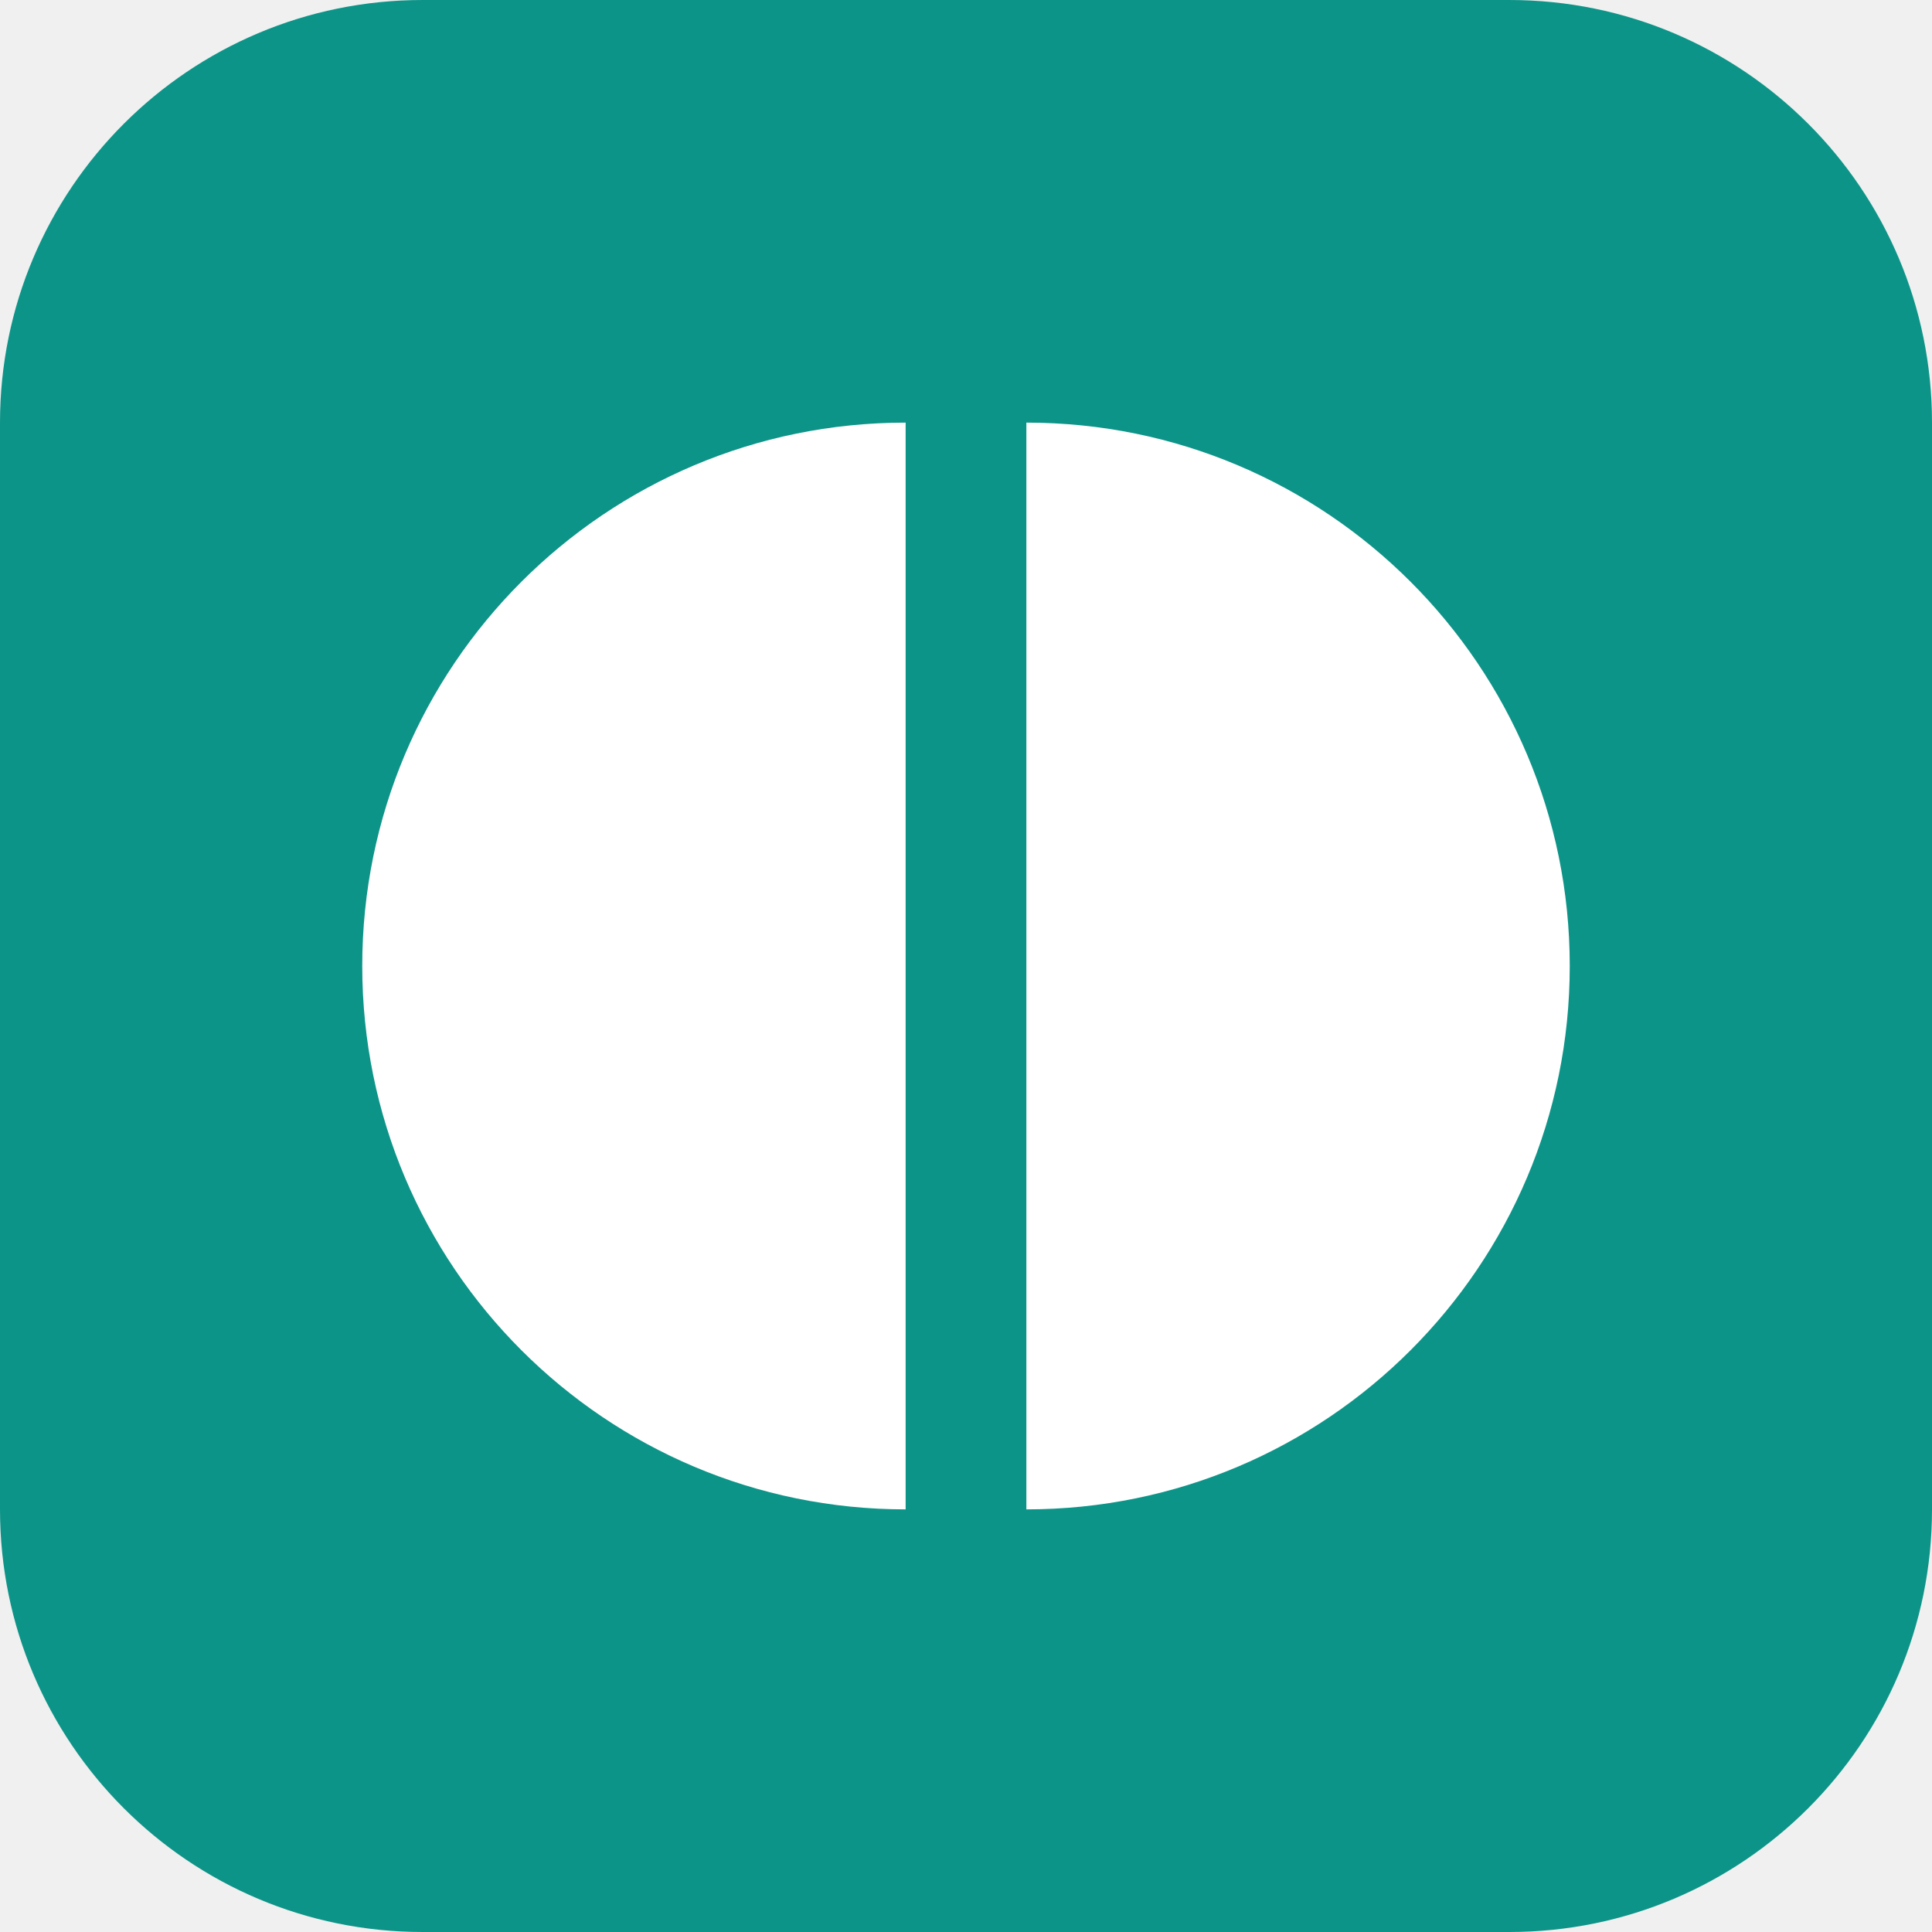
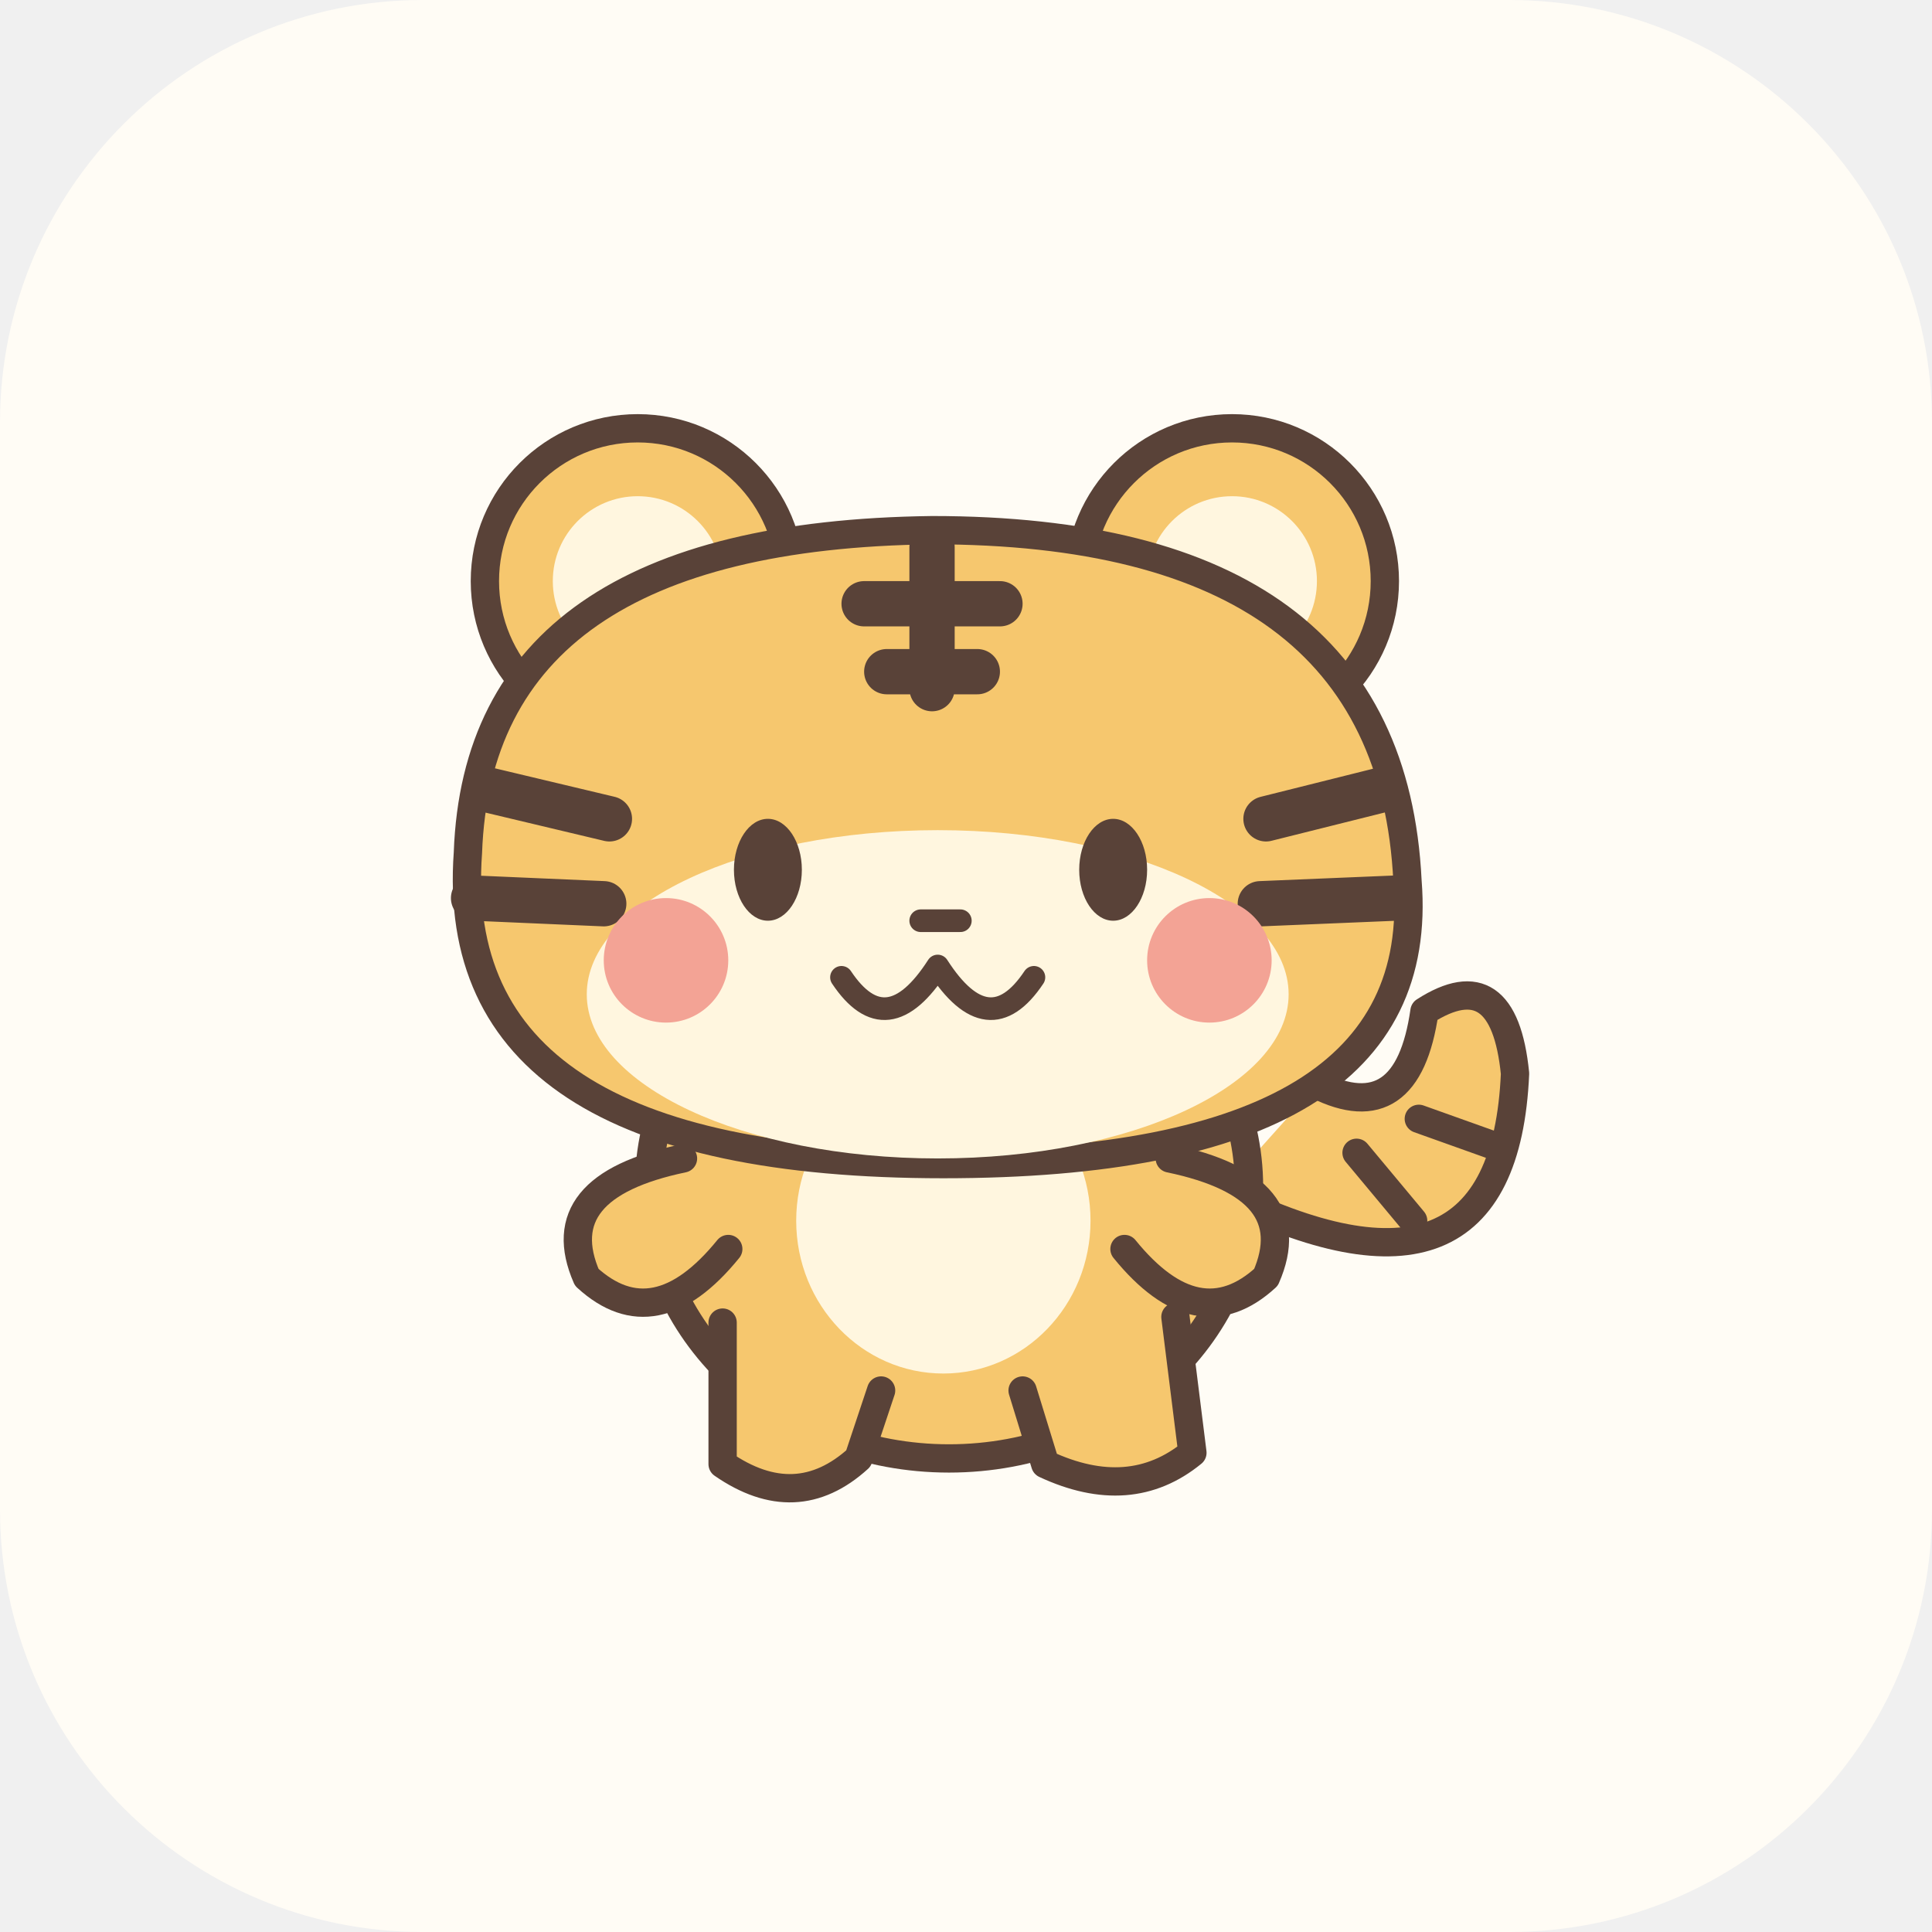
- <svg xmlns="http://www.w3.org/2000/svg" viewBox="0 0 64 64" width="64" height="64">
-   <rect width="64" height="64" rx="14" fill="#0d9488" />
-   <path d="M30 14a18 18 0 0 0 0 36z" fill="#fff" />
-   <path d="M34 14a18 18 0 0 1 0 36z" fill="#fff" />
+ <svg xmlns="http://www.w3.org/2000/svg" width="512" height="512" viewBox="0 0 512 512">
+   <rect width="512" height="512" rx="112" fill="#FFFCF5" />
+   <defs>
+     <g id="tiger" stroke="#594238" stroke-width="5" stroke-linejoin="round" stroke-linecap="round">
+       <path d="M157 156 Q207 181 209 135 Q207 115 193 124 Q190 145 174 137" fill="#F6C76E" />
+       <path d="m192 143 14 5m-25 1 10 12" fill="none" />
+       <ellipse cx="109" cy="155" rx="53" ry="48" fill="#F6C76E" />
+       <ellipse cx="108" cy="161" rx="26" ry="27" fill="#FFF6DF" stroke="none" />
+       <path d="M69 179v25q13 9 24-1l4-12m25 0 4 13q15 7 26-2l-3-24" fill="#F6C76E" />
+       <circle cx="54" cy="48" r="27" fill="#F6C76E" />
+       <circle cx="159" cy="48" r="27" fill="#F6C76E" />
+       <circle cx="54" cy="48" r="15" fill="#FFF6DF" stroke="none" />
+       <circle cx="159" cy="48" r="15" fill="#FFF6DF" stroke="none" />
+       <path d="M24 96Q26 40 106 39Q187 39 190 101Q194 151 108 151Q20 151 24 96Z" fill="#F6C76E" />
+       <ellipse cx="107" cy="121" rx="62" ry="29" fill="#FFF6DF" stroke="none" />
+       <path d="M106 42v25m-12-15h24m-20 12h16M28 85l21 5m-24 14 23 1m137-20-20 5m23 14-24 1" fill="none" stroke-width="8" />
+       <ellipse cx="77" cy="99" rx="6" ry="9" fill="#594238" stroke="none" />
+       <ellipse cx="138" cy="99" rx="6" ry="9" fill="#594238" stroke="none" />
+       <path d="m104 108 7 0m-4 8q-9 14-17 2m17-2q9 14 17 2" fill="none" stroke-width="4" />
+       <circle cx="59" cy="115" r="11" fill="#F3A395" stroke="none" />
+       <circle cx="155" cy="115" r="11" fill="#F3A395" stroke="none" />
+       <path d="M62 150q-24 5-17 21q12 11 25-5m78-16q24 5 17 21q-12 11-25-5" fill="#F6C76E" />
+     </g>
+     <g id="map">
+       <use href="#tiger" />
+       <path d="m55 142 34-8 32 9 35-8v46l-35 8-32-9-34 8Z" fill="#FFF6DF" stroke="#594238" stroke-width="4" />
+       <path d="m89 134v46m32-37v46" stroke="#C8B89B" stroke-width="2" />
+       <path d="m62 170 12-19 10 16m45 6 9-15 12 14" fill="#ADC682" />
+       <path d="M144 146c-15 0-10 15 0 23 10-8 15-23 0-23" fill="#F3A395" />
+       <circle cx="144" cy="153" r="3" fill="white" />
+     </g>
+   </defs>
+   <use href="#tiger" transform="translate(88 82) scale(1.5)" />
</svg>
